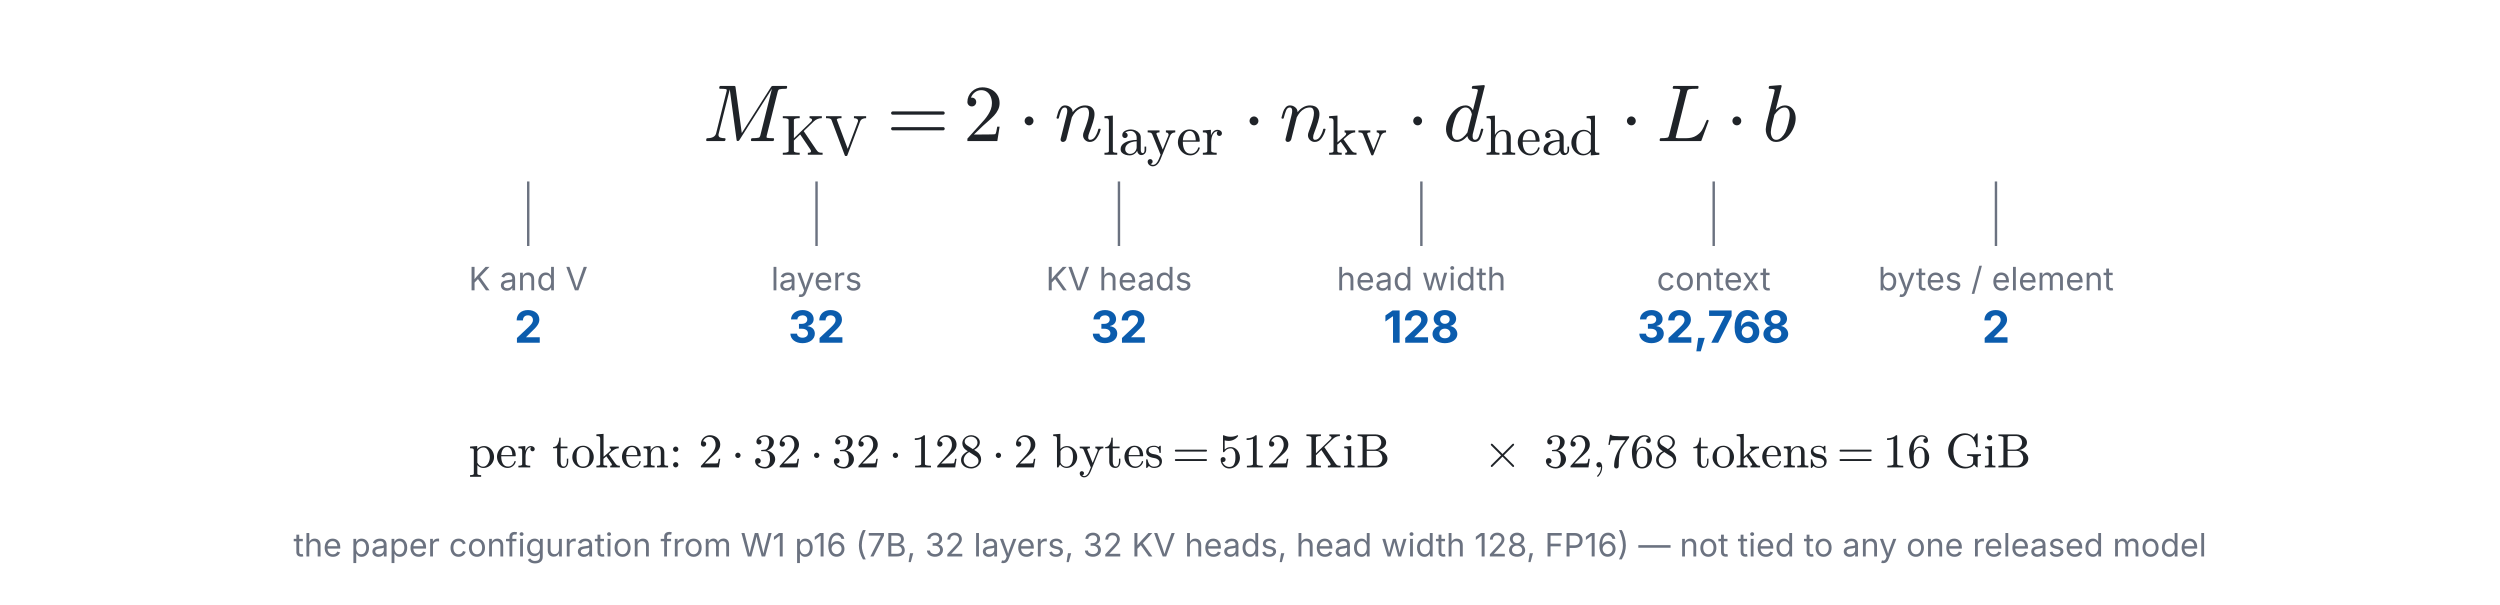
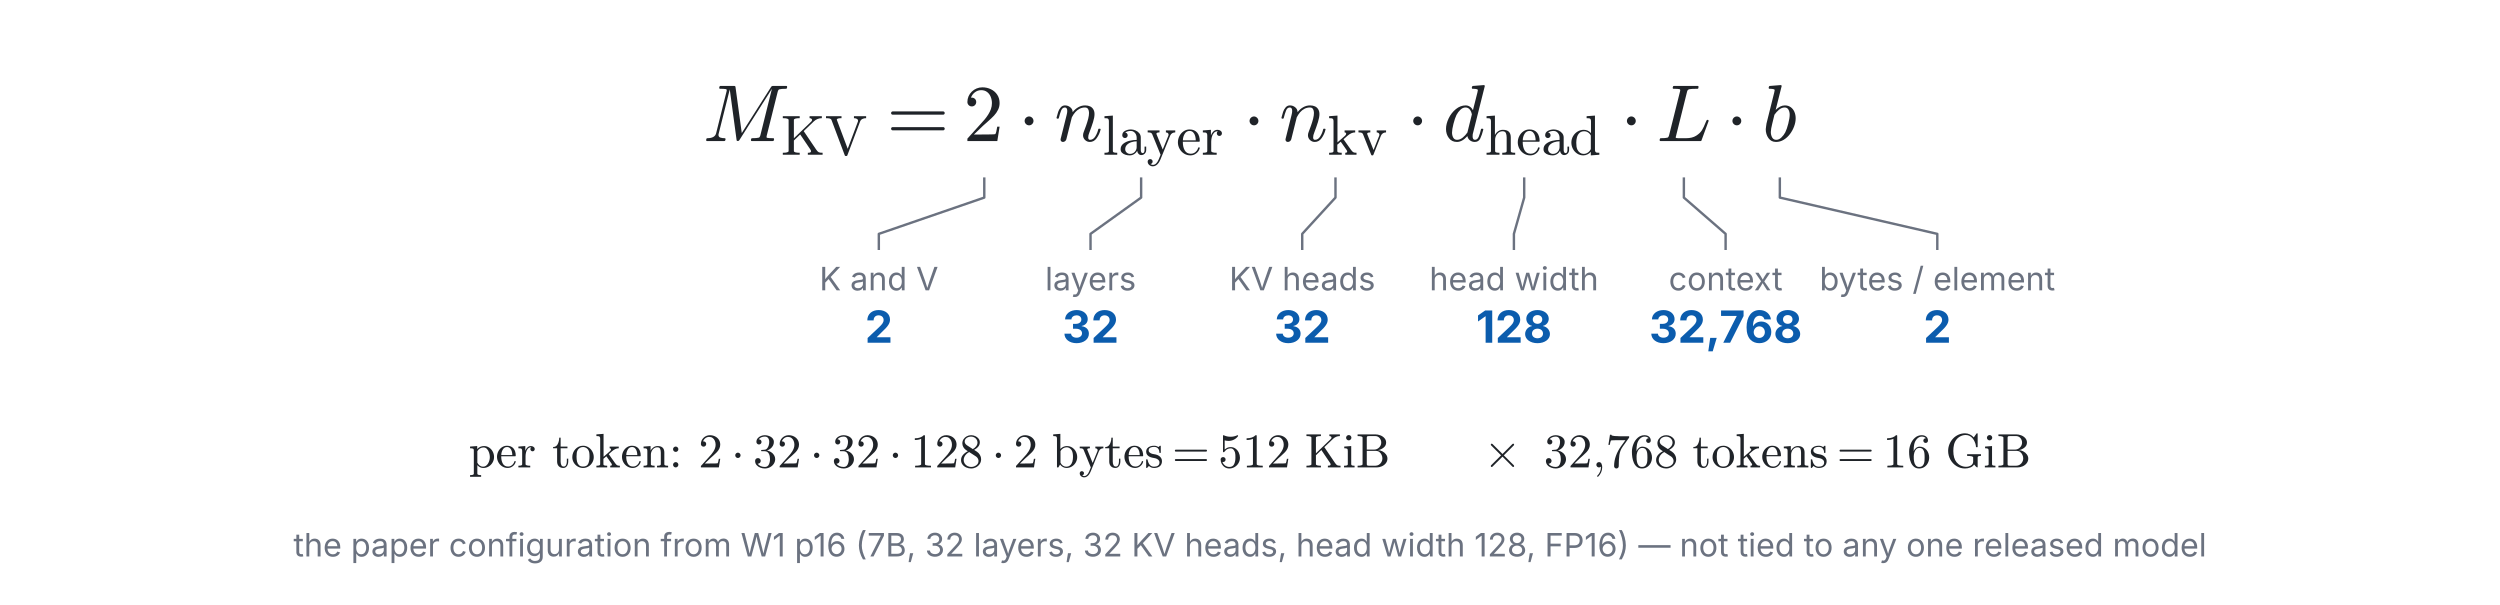
<svg xmlns="http://www.w3.org/2000/svg" xmlns:xlink="http://www.w3.org/1999/xlink" viewBox="0 0 1240 300" width="100%" font-family="-apple-system,BlinkMacSystemFont,Segoe UI,Helvetica Neue,PingFang TC,Noto Sans TC,sans-serif">
  <defs>
    <marker id="ah-kvformula" viewBox="0 0 10 10" refX="9" refY="5" markerWidth="7" markerHeight="7" orient="auto-start-reverse">
      <path d="M0,0 L10,5 L0,10 z" fill="#6b7280" />
    </marker>
  </defs>
  <svg x="348.6" y="42.2" width="542.8" height="40.8" viewBox="0 0 542.8 40.8">
    <defs>
      <style type="text/css">*{stroke-linejoin: round; stroke-linecap: butt}</style>
    </defs>
    <g id="t108-figure_1">
      <g id="t108-patch_1">
        <path d="M 0 40.8  L 542.8 40.8  L 542.8 0  L 0 0  L 0 40.8  z " style="fill: none" />
      </g>
      <g id="t108-text_1">
        <g style="fill: #1f2328" transform="translate(0 28) scale(0.4 -0.4)">
          <defs>
            <path id="t108-Cmmi10-4d" d="M 325 0  Q 263 0 263 84  Q 266 100 275 137  Q 284 175 300 200  Q 316 225 347 225  Q 956 225 1056 616  L 1888 3956  Q 1900 4019 1900 4044  Q 1900 4113 1825 4122  Q 1703 4147 1363 4147  Q 1300 4147 1300 4231  Q 1303 4247 1312 4286  Q 1322 4325 1339 4348  Q 1356 4372 1381 4372  L 2509 4372  Q 2581 4372 2591 4300  L 3091 634  L 5422 4300  Q 5466 4372 5544 4372  L 6631 4372  Q 6694 4372 6694 4288  Q 6691 4272 6681 4233  Q 6672 4194 6655 4170  Q 6638 4147 6613 4147  Q 6222 4147 6069 4103  Q 5984 4075 5947 3928  L 5069 416  Q 5056 353 5056 325  Q 5056 300 5064 283  Q 5072 266 5086 261  Q 5100 256 5131 250  Q 5253 225 5594 225  Q 5656 225 5656 141  Q 5634 50 5621 25  Q 5609 0 5550 0  L 3878 0  Q 3816 0 3816 84  Q 3819 100 3828 139  Q 3838 178 3855 201  Q 3872 225 3897 225  Q 4288 225 4441 269  Q 4525 297 4563 441  L 5484 4147  L 2900 72  Q 2863 0 2772 0  Q 2691 0 2681 72  L 2138 4097  L 1259 588  Q 1253 572 1250 548  Q 1247 525 1241 494  Q 1241 328 1386 276  Q 1531 225 1741 225  Q 1806 225 1806 141  Q 1784 56 1770 28  Q 1756 0 1697 0  L 325 0  z " transform="scale(0.015625)" />
            <path id="t108-Cmr10-4b" d="M 197 0  L 197 225  Q 856 225 856 428  L 856 3944  Q 856 4147 197 4147  L 197 4372  L 2113 4372  L 2113 4147  Q 1453 4147 1453 3944  L 1453 1869  L 3431 3769  Q 3513 3856 3513 3944  Q 3513 4044 3427 4095  Q 3341 4147 3231 4147  L 3231 4372  L 4622 4372  L 4622 4147  Q 4097 4147 3700 3769  L 2566 2681  L 3969 603  Q 4141 350 4270 287  Q 4400 225 4709 225  L 4709 0  L 3034 0  L 3034 225  Q 3188 225 3292 256  Q 3397 288 3397 403  Q 3397 481 3316 603  L 2169 2303  L 1453 1613  L 1453 428  Q 1453 225 2113 225  L 2113 0  L 197 0  z " transform="scale(0.015625)" />
            <path id="t108-Cmr10-56" d="M 2253 -72  L 744 3944  Q 688 4078 528 4112  Q 369 4147 122 4147  L 122 4372  L 1881 4372  L 1881 4147  Q 1350 4147 1350 3981  Q 1353 3972 1354 3964  Q 1356 3956 1356 3944  L 2584 678  L 3744 3769  Q 3756 3794 3756 3847  Q 3756 4003 3612 4075  Q 3469 4147 3291 4147  L 3291 4372  L 4672 4372  L 4672 4147  Q 4431 4147 4248 4058  Q 4066 3969 3988 3769  L 2541 -72  Q 2522 -141 2438 -141  L 2356 -141  Q 2272 -141 2253 -72  z " transform="scale(0.015625)" />
            <path id="t108-Cmr10-3d" d="M 481 850  Q 428 850 393 890  Q 359 931 359 978  Q 359 1031 393 1068  Q 428 1106 481 1106  L 4500 1106  Q 4547 1106 4581 1068  Q 4616 1031 4616 978  Q 4616 931 4581 890  Q 4547 850 4500 850  L 481 850  z M 481 2094  Q 428 2094 393 2131  Q 359 2169 359 2222  Q 359 2269 393 2309  Q 428 2350 481 2350  L 4500 2350  Q 4547 2350 4581 2309  Q 4616 2269 4616 2222  Q 4616 2169 4581 2131  Q 4547 2094 4500 2094  L 481 2094  z " transform="scale(0.015625)" />
            <path id="t108-Cmr10-32" d="M 319 0  L 319 172  Q 319 188 331 206  L 1325 1306  Q 1550 1550 1690 1715  Q 1831 1881 1968 2097  Q 2106 2313 2186 2536  Q 2266 2759 2266 3009  Q 2266 3272 2169 3511  Q 2072 3750 1880 3894  Q 1688 4038 1416 4038  Q 1138 4038 916 3870  Q 694 3703 603 3438  Q 628 3444 672 3444  Q 816 3444 917 3347  Q 1019 3250 1019 3097  Q 1019 2950 917 2848  Q 816 2747 672 2747  Q 522 2747 420 2851  Q 319 2956 319 3097  Q 319 3338 409 3548  Q 500 3759 670 3923  Q 841 4088 1055 4175  Q 1269 4263 1509 4263  Q 1875 4263 2190 4108  Q 2506 3953 2690 3670  Q 2875 3388 2875 3009  Q 2875 2731 2753 2481  Q 2631 2231 2440 2026  Q 2250 1822 1953 1562  Q 1656 1303 1563 1216  L 838 519  L 1453 519  Q 1906 519 2211 526  Q 2516 534 2534 550  Q 2609 631 2688 1141  L 2875 1141  L 2694 0  L 319 0  z " transform="scale(0.015625)" />
            <path id="t108-Cmsy10-a2" d="M 538 1600  Q 538 1691 584 1772  Q 631 1853 714 1903  Q 797 1953 891 1953  Q 981 1953 1064 1903  Q 1147 1853 1194 1772  Q 1241 1691 1241 1600  Q 1241 1456 1139 1351  Q 1038 1247 891 1247  Q 747 1247 642 1351  Q 538 1456 538 1600  z " transform="scale(0.015625)" />
            <path id="t108-Cmmi10-6e" d="M 494 109  Q 494 147 500 166  L 978 2075  Q 1025 2253 1025 2388  Q 1025 2663 838 2663  Q 638 2663 541 2423  Q 444 2184 353 1819  Q 353 1800 334 1789  Q 316 1778 300 1778  L 225 1778  Q 203 1778 187 1801  Q 172 1825 172 1844  Q 241 2122 305 2315  Q 369 2509 505 2668  Q 641 2828 844 2828  Q 1084 2828 1268 2676  Q 1453 2525 1453 2291  Q 1644 2541 1900 2684  Q 2156 2828 2444 2828  Q 2672 2828 2837 2750  Q 3003 2672 3095 2514  Q 3188 2356 3188 2138  Q 3188 1875 3070 1503  Q 2953 1131 2778 672  Q 2688 463 2688 288  Q 2688 97 2834 97  Q 3084 97 3251 365  Q 3419 634 3488 941  Q 3500 978 3541 978  L 3616 978  Q 3641 978 3658 962  Q 3675 947 3675 922  Q 3675 916 3669 903  Q 3581 541 3364 234  Q 3147 -72 2822 -72  Q 2597 -72 2437 83  Q 2278 238 2278 459  Q 2278 578 2328 709  Q 2409 919 2514 1209  Q 2619 1500 2686 1765  Q 2753 2031 2753 2234  Q 2753 2413 2679 2538  Q 2606 2663 2431 2663  Q 2197 2663 2000 2559  Q 1803 2456 1656 2286  Q 1509 2116 1388 1881  L 953 141  Q 931 53 854 -9  Q 778 -72 684 -72  Q 606 -72 550 -22  Q 494 28 494 109  z " transform="scale(0.015625)" />
            <path id="t108-Cmr10-6c" d="M 197 0  L 197 225  Q 416 225 556 259  Q 697 294 697 428  L 697 3788  Q 697 3959 645 4036  Q 594 4113 497 4130  Q 400 4147 197 4147  L 197 4372  L 1147 4441  L 1147 428  Q 1147 294 1287 259  Q 1428 225 1644 225  L 1644 0  L 197 0  z " transform="scale(0.015625)" />
            <path id="t108-Cmr10-61" d="M 256 628  Q 256 1009 556 1248  Q 856 1488 1276 1586  Q 1697 1684 2075 1684  L 2075 1947  Q 2075 2131 1994 2304  Q 1913 2478 1759 2589  Q 1606 2700 1422 2700  Q 997 2700 775 2509  Q 897 2509 976 2417  Q 1056 2325 1056 2203  Q 1056 2075 965 1984  Q 875 1894 750 1894  Q 622 1894 531 1984  Q 441 2075 441 2203  Q 441 2541 747 2705  Q 1053 2869 1422 2869  Q 1681 2869 1943 2758  Q 2206 2647 2373 2440  Q 2541 2234 2541 1959  L 2541 519  Q 2541 394 2594 289  Q 2647 184 2759 184  Q 2866 184 2917 290  Q 2969 397 2969 519  L 2969 928  L 3156 928  L 3156 519  Q 3156 375 3081 245  Q 3006 116 2879 39  Q 2753 -38 2606 -38  Q 2419 -38 2283 107  Q 2147 253 2131 453  Q 2013 213 1781 70  Q 1550 -72 1288 -72  Q 1044 -72 808 0  Q 572 72 414 226  Q 256 381 256 628  z M 775 628  Q 775 403 940 250  Q 1106 97 1331 97  Q 1538 97 1706 200  Q 1875 303 1975 481  Q 2075 659 2075 856  L 2075 1522  Q 1784 1522 1479 1426  Q 1175 1331 975 1128  Q 775 925 775 628  z " transform="scale(0.015625)" />
            <path id="t108-Cmr10-79" d="M 441 -1050  Q 563 -1147 709 -1147  Q 1113 -1147 1369 -538  L 1588 0  L 628 2350  Q 569 2469 447 2501  Q 325 2534 122 2534  L 122 2759  L 1466 2759  L 1466 2534  Q 1113 2534 1113 2381  Q 1113 2356 1119 2344  L 1831 594  L 2472 2169  Q 2491 2219 2491 2278  Q 2491 2356 2448 2414  Q 2406 2472 2339 2503  Q 2272 2534 2188 2534  L 2188 2759  L 3250 2759  L 3250 2534  Q 3053 2534 2904 2443  Q 2756 2353 2675 2175  L 1569 -538  Q 1481 -744 1364 -917  Q 1247 -1091 1078 -1202  Q 909 -1313 709 -1313  Q 475 -1313 298 -1158  Q 122 -1003 122 -775  Q 122 -656 203 -575  Q 284 -494 403 -494  Q 484 -494 548 -530  Q 613 -566 648 -628  Q 684 -691 684 -775  Q 684 -878 615 -959  Q 547 -1041 441 -1050  z " transform="scale(0.015625)" />
            <path id="t108-Cmr10-65" d="M 1594 -72  Q 1203 -72 876 133  Q 550 338 364 680  Q 178 1022 178 1403  Q 178 1778 348 2115  Q 519 2453 823 2661  Q 1128 2869 1503 2869  Q 1797 2869 2014 2770  Q 2231 2672 2372 2497  Q 2513 2322 2584 2084  Q 2656 1847 2656 1563  Q 2656 1478 2591 1478  L 738 1478  L 738 1409  Q 738 878 952 497  Q 1166 116 1650 116  Q 1847 116 2014 203  Q 2181 291 2304 447  Q 2428 603 2472 781  Q 2478 803 2495 820  Q 2513 838 2534 838  L 2591 838  Q 2656 838 2656 756  Q 2566 394 2266 161  Q 1966 -72 1594 -72  z M 744 1638  L 2203 1638  Q 2203 1878 2136 2125  Q 2069 2372 1912 2536  Q 1756 2700 1503 2700  Q 1141 2700 942 2361  Q 744 2022 744 1638  z " transform="scale(0.015625)" />
            <path id="t108-Cmr10-72" d="M 166 0  L 166 225  Q 384 225 525 259  Q 666 294 666 428  L 666 2175  Q 666 2347 614 2423  Q 563 2500 466 2517  Q 369 2534 166 2534  L 166 2759  L 1081 2828  L 1081 2203  Q 1184 2481 1375 2654  Q 1566 2828 1838 2828  Q 2028 2828 2178 2715  Q 2328 2603 2328 2419  Q 2328 2303 2245 2217  Q 2163 2131 2041 2131  Q 1922 2131 1837 2215  Q 1753 2300 1753 2419  Q 1753 2591 1875 2663  L 1838 2663  Q 1578 2663 1414 2475  Q 1250 2288 1181 2009  Q 1113 1731 1113 1478  L 1113 428  Q 1113 225 1734 225  L 1734 0  L 166 0  z " transform="scale(0.015625)" />
            <path id="t108-Cmr10-6b" d="M 166 0  L 166 225  Q 384 225 525 259  Q 666 294 666 428  L 666 3788  Q 666 3959 614 4036  Q 563 4113 466 4130  Q 369 4147 166 4147  L 166 4372  L 1113 4441  L 1113 1403  L 1972 2156  Q 2100 2278 2100 2381  Q 2100 2456 2047 2495  Q 1994 2534 1919 2534  L 1919 2759  L 3122 2759  L 3122 2534  Q 2688 2534 2253 2156  L 1797 1759  L 2613 603  Q 2781 363 2895 294  Q 3009 225 3272 225  L 3272 0  L 1997 0  L 1997 225  Q 2216 225 2216 359  Q 2216 456 2100 603  L 1484 1478  L 1094 1141  L 1094 428  Q 1094 294 1236 259  Q 1378 225 1594 225  L 1594 0  L 166 0  z " transform="scale(0.015625)" />
            <path id="t108-Cmr10-76" d="M 1563 0  L 628 2350  Q 569 2469 445 2501  Q 322 2534 122 2534  L 122 2759  L 1466 2759  L 1466 2534  Q 1106 2534 1106 2381  Q 1106 2356 1113 2344  L 1831 538  L 2478 2169  Q 2497 2219 2497 2272  Q 2497 2394 2405 2464  Q 2313 2534 2188 2534  L 2188 2759  L 3250 2759  L 3250 2534  Q 3053 2534 2904 2443  Q 2756 2353 2675 2175  L 1813 0  Q 1788 -72 1709 -72  L 1663 -72  Q 1584 -72 1563 0  z " transform="scale(0.015625)" />
            <path id="t108-Cmmi10-64" d="M 1113 -72  Q 709 -72 476 233  Q 244 538 244 953  Q 244 1363 456 1803  Q 669 2244 1030 2536  Q 1391 2828 1806 2828  Q 1994 2828 2145 2723  Q 2297 2619 2381 2444  L 2741 3872  Q 2766 3981 2772 4044  Q 2772 4147 2356 4147  Q 2291 4147 2291 4231  Q 2294 4247 2305 4287  Q 2316 4328 2333 4350  Q 2350 4372 2381 4372  L 3244 4441  Q 3322 4441 3322 4359  L 2400 678  Q 2356 572 2356 372  Q 2356 97 2541 97  Q 2741 97 2845 351  Q 2950 606 3022 941  Q 3034 978 3072 978  L 3150 978  Q 3175 978 3190 956  Q 3206 934 3206 916  Q 3094 469 2961 198  Q 2828 -72 2528 -72  Q 2313 -72 2147 54  Q 1981 181 1941 391  Q 1528 -72 1113 -72  z M 1119 97  Q 1350 97 1567 270  Q 1784 444 1941 678  Q 1947 684 1947 703  L 2297 2113  Q 2259 2338 2131 2500  Q 2003 2663 1791 2663  Q 1575 2663 1389 2486  Q 1203 2309 1075 2069  Q 950 1813 836 1366  Q 722 919 722 672  Q 722 450 817 273  Q 913 97 1119 97  z " transform="scale(0.015625)" />
            <path id="t108-Cmr10-68" d="M 191 0  L 191 225  Q 409 225 550 259  Q 691 294 691 428  L 691 3788  Q 691 3959 639 4036  Q 588 4113 491 4130  Q 394 4147 191 4147  L 191 4372  L 1141 4441  L 1141 2241  Q 1275 2506 1515 2667  Q 1756 2828 2047 2828  Q 2491 2828 2714 2615  Q 2938 2403 2938 1966  L 2938 428  Q 2938 294 3078 259  Q 3219 225 3438 225  L 3438 0  L 1972 0  L 1972 225  Q 2191 225 2331 259  Q 2472 294 2472 428  L 2472 1947  Q 2472 2259 2381 2461  Q 2291 2663 2009 2663  Q 1638 2663 1398 2366  Q 1159 2069 1159 1691  L 1159 428  Q 1159 294 1300 259  Q 1441 225 1656 225  L 1656 0  L 191 0  z " transform="scale(0.015625)" />
            <path id="t108-Cmr10-64" d="M 1563 -72  Q 1184 -72 871 133  Q 559 338 386 672  Q 213 1006 213 1381  Q 213 1769 402 2101  Q 591 2434 916 2631  Q 1241 2828 1631 2828  Q 1866 2828 2075 2729  Q 2284 2631 2438 2456  L 2438 3788  Q 2438 3959 2386 4036  Q 2334 4113 2239 4130  Q 2144 4147 1941 4147  L 1941 4372  L 2888 4441  L 2888 581  Q 2888 413 2939 336  Q 2991 259 3086 242  Q 3181 225 3384 225  L 3384 0  L 2419 -72  L 2419 331  Q 2253 141 2025 34  Q 1797 -72 1563 -72  z M 909 556  Q 1019 347 1201 222  Q 1384 97 1600 97  Q 1866 97 2087 250  Q 2309 403 2419 647  L 2419 2181  Q 2344 2322 2230 2433  Q 2116 2544 1973 2603  Q 1831 2663 1672 2663  Q 1338 2663 1134 2473  Q 931 2284 850 1990  Q 769 1697 769 1375  Q 769 1119 795 928  Q 822 738 909 556  z " transform="scale(0.015625)" />
            <path id="t108-Cmmi10-4c" d="M 300 0  Q 238 0 238 84  Q 241 100 250 139  Q 259 178 276 201  Q 294 225 319 225  Q 709 225 863 269  Q 947 297 984 441  L 1863 3956  Q 1875 4019 1875 4044  Q 1875 4113 1797 4122  Q 1678 4147 1338 4147  Q 1275 4147 1275 4231  Q 1297 4313 1309 4342  Q 1322 4372 1381 4372  L 3272 4372  Q 3328 4372 3328 4288  Q 3319 4222 3306 4184  Q 3294 4147 3244 4147  Q 2772 4147 2613 4116  Q 2456 4088 2419 3928  L 1544 416  Q 1516 338 1516 275  Q 1516 225 1734 225  L 2328 225  Q 2831 225 3143 425  Q 3456 625 3606 876  Q 3756 1128 3857 1398  Q 3959 1669 4006 1678  L 4063 1678  Q 4128 1678 4128 1594  L 3559 44  Q 3550 0 3500 0  L 300 0  z " transform="scale(0.015625)" />
            <path id="t108-Cmmi10-62" d="M 1106 -72  Q 719 -72 503 231  Q 288 534 288 941  Q 288 1000 317 1173  Q 347 1347 347 1388  L 966 3872  Q 991 3981 997 4044  Q 997 4147 581 4147  Q 519 4147 519 4231  Q 522 4247 533 4287  Q 544 4328 561 4350  Q 578 4372 609 4372  L 1472 4441  Q 1550 4441 1550 4359  L 1075 2472  Q 1438 2828 1806 2828  Q 2078 2828 2273 2684  Q 2469 2541 2566 2306  Q 2663 2072 2663 1806  Q 2663 1497 2542 1167  Q 2422 838 2209 555  Q 1997 272 1712 100  Q 1428 -72 1106 -72  z M 1119 97  Q 1338 97 1528 280  Q 1719 463 1838 691  Q 1966 947 2077 1386  Q 2188 1825 2188 2088  Q 2188 2316 2092 2489  Q 1997 2663 1791 2663  Q 1559 2663 1348 2492  Q 1138 2322 978 2088  L 800 1363  Q 697 959 691 716  Q 691 475 795 286  Q 900 97 1119 97  z " transform="scale(0.015625)" />
          </defs>
          <use xlink:href="#t108-Cmmi10-4d" transform="translate(0 0.609375)" />
          <use xlink:href="#t108-Cmr10-4b" transform="translate(97.02148 -16.39688) scale(0.7)" />
          <use xlink:href="#t108-Cmr10-56" transform="translate(151.4014 -16.39688) scale(0.7)" />
          <use xlink:href="#t108-Cmr10-3d" transform="translate(227.8373 0.609375)" />
          <use xlink:href="#t108-Cmr10-32" transform="translate(323.0814 0.609375)" />
          <use xlink:href="#t108-Cmsy10-a2" transform="translate(390.64 0.609375)" />
          <use xlink:href="#t108-Cmmi10-6e" transform="translate(435.8842 0.609375)" />
          <use xlink:href="#t108-Cmr10-6c" transform="translate(495.8939 -16.39688) scale(0.7)" />
          <use xlink:href="#t108-Cmr10-61" transform="translate(515.2738 -16.39688) scale(0.7)" />
          <use xlink:href="#t108-Cmr10-79" transform="translate(550.2738 -16.39688) scale(0.7)" />
          <use xlink:href="#t108-Cmr10-65" transform="translate(587.1537 -16.39688) scale(0.7)" />
          <use xlink:href="#t108-Cmr10-72" transform="translate(618.223 -16.39688) scale(0.7)" />
          <use xlink:href="#t108-Cmsy10-a2" transform="translate(669.5369 0.609375)" />
          <use xlink:href="#t108-Cmmi10-6e" transform="translate(714.7811 0.609375)" />
          <use xlink:href="#t108-Cmr10-6b" transform="translate(774.7908 -16.39688) scale(0.7)" />
          <use xlink:href="#t108-Cmr10-76" transform="translate(811.6707 -16.39688) scale(0.7)" />
          <use xlink:href="#t108-Cmsy10-a2" transform="translate(872.4865 0.609375)" />
          <use xlink:href="#t108-Cmmi10-64" transform="translate(917.7307 0.609375)" />
          <use xlink:href="#t108-Cmr10-68" transform="translate(969.7326 -16.39688) scale(0.7)" />
          <use xlink:href="#t108-Cmr10-65" transform="translate(1008.595 -16.39688) scale(0.7)" />
          <use xlink:href="#t108-Cmr10-61" transform="translate(1039.664 -16.39688) scale(0.7)" />
          <use xlink:href="#t108-Cmr10-64" transform="translate(1074.664 -16.39688) scale(0.7)" />
          <use xlink:href="#t108-Cmsy10-a2" transform="translate(1137.463 0.609375)" />
          <use xlink:href="#t108-Cmmi10-4c" transform="translate(1182.707 0.609375)" />
          <use xlink:href="#t108-Cmsy10-a2" transform="translate(1268.283 0.609375)" />
          <use xlink:href="#t108-Cmmi10-62" transform="translate(1313.527 0.609375)" />
        </g>
      </g>
    </g>
  </svg>
-   <line x1="262" y1="90" x2="262" y2="122" stroke="#6b7280" stroke-width="1.2" />
-   <text x="262" y="144" font-size="16" fill="#6b7280" text-anchor="middle" font-weight="400">K and V</text>
-   <text x="262" y="170" font-size="22" fill="#0b5cad" text-anchor="middle" font-weight="700">2</text>
-   <line x1="405" y1="90" x2="405" y2="122" stroke="#6b7280" stroke-width="1.2" />
-   <text x="405" y="144" font-size="16" fill="#6b7280" text-anchor="middle" font-weight="400">layers</text>
-   <text x="405" y="170" font-size="22" fill="#0b5cad" text-anchor="middle" font-weight="700">32</text>
-   <line x1="555" y1="90" x2="555" y2="122" stroke="#6b7280" stroke-width="1.2" />
-   <text x="555" y="144" font-size="16" fill="#6b7280" text-anchor="middle" font-weight="400">KV heads</text>
-   <text x="555" y="170" font-size="22" fill="#0b5cad" text-anchor="middle" font-weight="700">32</text>
-   <line x1="705" y1="90" x2="705" y2="122" stroke="#6b7280" stroke-width="1.2" />
-   <text x="705" y="144" font-size="16" fill="#6b7280" text-anchor="middle" font-weight="400">head width</text>
-   <text x="705" y="170" font-size="22" fill="#0b5cad" text-anchor="middle" font-weight="700">128</text>
-   <line x1="850" y1="90" x2="850" y2="122" stroke="#6b7280" stroke-width="1.2" />
-   <text x="850" y="144" font-size="16" fill="#6b7280" text-anchor="middle" font-weight="400">context</text>
-   <text x="850" y="170" font-size="22" fill="#0b5cad" text-anchor="middle" font-weight="700">32,768</text>
-   <line x1="990" y1="90" x2="990" y2="122" stroke="#6b7280" stroke-width="1.2" />
-   <text x="990" y="144" font-size="16" fill="#6b7280" text-anchor="middle" font-weight="400">bytes / element</text>
-   <text x="990" y="170" font-size="22" fill="#0b5cad" text-anchor="middle" font-weight="700">2</text>
+   <path d="M488.2 88 L488.2 98 L435.9 116 L435.9 124" stroke="#6b7280" stroke-width="1.2" fill="none" />
+   <text x="435.933" y="144" font-size="16" fill="#6b7280" text-anchor="middle" font-weight="400">K and V</text>
+   <text x="435.933" y="170" font-size="22" fill="#0b5cad" text-anchor="middle" font-weight="700">2</text>
+   <path d="M566.0 88 L566.0 98 L540.9 116 L540.9 124" stroke="#6b7280" stroke-width="1.2" fill="none" />
+   <text x="540.933" y="144" font-size="16" fill="#6b7280" text-anchor="middle" font-weight="400">layers</text>
+   <text x="540.933" y="170" font-size="22" fill="#0b5cad" text-anchor="middle" font-weight="700">32</text>
+   <path d="M662.4 88 L662.4 98 L645.9 116 L645.9 124" stroke="#6b7280" stroke-width="1.2" fill="none" />
+   <text x="645.933" y="144" font-size="16" fill="#6b7280" text-anchor="middle" font-weight="400">KV heads</text>
+   <text x="645.933" y="170" font-size="22" fill="#0b5cad" text-anchor="middle" font-weight="700">32</text>
+   <path d="M756.0 88 L756.0 98 L750.9 116 L750.9 124" stroke="#6b7280" stroke-width="1.2" fill="none" />
+   <text x="750.933" y="144" font-size="16" fill="#6b7280" text-anchor="middle" font-weight="400">head width</text>
+   <text x="750.933" y="170" font-size="22" fill="#0b5cad" text-anchor="middle" font-weight="700">128</text>
+   <path d="M835.2 88 L835.2 98 L855.9 116 L855.9 124" stroke="#6b7280" stroke-width="1.2" fill="none" />
+   <text x="855.933" y="144" font-size="16" fill="#6b7280" text-anchor="middle" font-weight="400">context</text>
+   <text x="855.933" y="170" font-size="22" fill="#0b5cad" text-anchor="middle" font-weight="700">32,768</text>
+   <path d="M882.8 88 L882.8 98 L960.9 116 L960.9 124" stroke="#6b7280" stroke-width="1.2" fill="none" />
+   <text x="960.933" y="144" font-size="16" fill="#6b7280" text-anchor="middle" font-weight="400">bytes / element</text>
+   <text x="960.933" y="170" font-size="22" fill="#0b5cad" text-anchor="middle" font-weight="700">2</text>
  <svg x="232.52" y="213.773" width="774.96" height="23.227" viewBox="0 0 774.96 23.227">
    <defs>
      <style type="text/css">*{stroke-linejoin: round; stroke-linecap: butt}</style>
    </defs>
    <g id="t109-figure_1">
      <g id="t109-patch_1">
        <path d="M 0 23.227  L 774.96 23.227  L 774.96 0  L 0 0  L 0 23.227  z " style="fill: none" />
      </g>
      <g id="t109-text_1">
        <g style="fill: #1f2328" transform="translate(0 18.1875) scale(0.24 -0.24)">
          <defs>
            <path id="t109-Cmr10-70" d="M 166 -1241  L 166 -1019  Q 384 -1019 525 -981  Q 666 -944 666 -813  L 666 2272  Q 666 2447 541 2490  Q 416 2534 166 2534  L 166 2759  L 1113 2828  L 1113 2431  Q 1288 2625 1520 2726  Q 1753 2828 2016 2828  Q 2394 2828 2697 2623  Q 3000 2419 3170 2086  Q 3341 1753 3341 1381  Q 3341 994 3152 659  Q 2963 325 2636 126  Q 2309 -72 1919 -72  Q 1453 -72 1131 306  L 1131 -813  Q 1131 -944 1273 -981  Q 1416 -1019 1631 -1019  L 1631 -1241  L 166 -1241  z M 1131 622  Q 1244 394 1444 245  Q 1644 97 1881 97  Q 2103 97 2273 215  Q 2444 334 2559 534  Q 2675 734 2729 954  Q 2784 1175 2784 1381  Q 2784 1638 2692 1936  Q 2600 2234 2411 2439  Q 2222 2644 1953 2644  Q 1694 2644 1476 2511  Q 1259 2378 1131 2150  L 1131 622  z " transform="scale(0.015625)" />
            <path id="t109-Cmr10-65" d="M 1594 -72  Q 1203 -72 876 133  Q 550 338 364 680  Q 178 1022 178 1403  Q 178 1778 348 2115  Q 519 2453 823 2661  Q 1128 2869 1503 2869  Q 1797 2869 2014 2770  Q 2231 2672 2372 2497  Q 2513 2322 2584 2084  Q 2656 1847 2656 1563  Q 2656 1478 2591 1478  L 738 1478  L 738 1409  Q 738 878 952 497  Q 1166 116 1650 116  Q 1847 116 2014 203  Q 2181 291 2304 447  Q 2428 603 2472 781  Q 2478 803 2495 820  Q 2513 838 2534 838  L 2591 838  Q 2656 838 2656 756  Q 2566 394 2266 161  Q 1966 -72 1594 -72  z M 744 1638  L 2203 1638  Q 2203 1878 2136 2125  Q 2069 2372 1912 2536  Q 1756 2700 1503 2700  Q 1141 2700 942 2361  Q 744 2022 744 1638  z " transform="scale(0.015625)" />
            <path id="t109-Cmr10-72" d="M 166 0  L 166 225  Q 384 225 525 259  Q 666 294 666 428  L 666 2175  Q 666 2347 614 2423  Q 563 2500 466 2517  Q 369 2534 166 2534  L 166 2759  L 1081 2828  L 1081 2203  Q 1184 2481 1375 2654  Q 1566 2828 1838 2828  Q 2028 2828 2178 2715  Q 2328 2603 2328 2419  Q 2328 2303 2245 2217  Q 2163 2131 2041 2131  Q 1922 2131 1837 2215  Q 1753 2300 1753 2419  Q 1753 2591 1875 2663  L 1838 2663  Q 1578 2663 1414 2475  Q 1250 2288 1181 2009  Q 1113 1731 1113 1478  L 1113 428  Q 1113 225 1734 225  L 1734 0  L 166 0  z " transform="scale(0.015625)" />
            <path id="t109-Cmr10-20" transform="scale(0.015625)" />
            <path id="t109-Cmr10-74" d="M 653 769  L 653 2534  L 122 2534  L 122 2700  Q 541 2700 737 3090  Q 934 3481 934 3938  L 1119 3938  L 1119 2759  L 2022 2759  L 2022 2534  L 1119 2534  L 1119 781  Q 1119 516 1208 316  Q 1297 116 1528 116  Q 1747 116 1844 327  Q 1941 538 1941 781  L 1941 1159  L 2125 1159  L 2125 769  Q 2125 569 2051 373  Q 1978 178 1834 53  Q 1691 -72 1484 -72  Q 1100 -72 876 158  Q 653 388 653 769  z " transform="scale(0.015625)" />
            <path id="t109-Cmr10-6f" d="M 1600 -72  Q 1216 -72 887 123  Q 559 319 368 647  Q 178 975 178 1363  Q 178 1656 283 1928  Q 388 2200 583 2414  Q 778 2628 1037 2748  Q 1297 2869 1600 2869  Q 1994 2869 2317 2661  Q 2641 2453 2828 2104  Q 3016 1756 3016 1363  Q 3016 978 2825 648  Q 2634 319 2307 123  Q 1981 -72 1600 -72  z M 1600 116  Q 2113 116 2284 487  Q 2456 859 2456 1434  Q 2456 1756 2422 1967  Q 2388 2178 2272 2350  Q 2200 2456 2089 2536  Q 1978 2616 1854 2658  Q 1731 2700 1600 2700  Q 1400 2700 1220 2609  Q 1041 2519 922 2350  Q 803 2169 770 1951  Q 738 1734 738 1434  Q 738 1075 800 789  Q 863 503 1052 309  Q 1241 116 1600 116  z " transform="scale(0.015625)" />
            <path id="t109-Cmr10-6b" d="M 166 0  L 166 225  Q 384 225 525 259  Q 666 294 666 428  L 666 3788  Q 666 3959 614 4036  Q 563 4113 466 4130  Q 369 4147 166 4147  L 166 4372  L 1113 4441  L 1113 1403  L 1972 2156  Q 2100 2278 2100 2381  Q 2100 2456 2047 2495  Q 1994 2534 1919 2534  L 1919 2759  L 3122 2759  L 3122 2534  Q 2688 2534 2253 2156  L 1797 1759  L 2613 603  Q 2781 363 2895 294  Q 3009 225 3272 225  L 3272 0  L 1997 0  L 1997 225  Q 2216 225 2216 359  Q 2216 456 2100 603  L 1484 1478  L 1094 1141  L 1094 428  Q 1094 294 1236 259  Q 1378 225 1594 225  L 1594 0  L 166 0  z " transform="scale(0.015625)" />
            <path id="t109-Cmr10-6e" d="M 191 0  L 191 225  Q 409 225 550 259  Q 691 294 691 428  L 691 2175  Q 691 2347 639 2423  Q 588 2500 491 2517  Q 394 2534 191 2534  L 191 2759  L 1119 2828  L 1119 2203  Q 1247 2478 1498 2653  Q 1750 2828 2047 2828  Q 2491 2828 2714 2615  Q 2938 2403 2938 1966  L 2938 428  Q 2938 294 3078 259  Q 3219 225 3438 225  L 3438 0  L 1972 0  L 1972 225  Q 2191 225 2331 259  Q 2472 294 2472 428  L 2472 1947  Q 2472 2259 2381 2461  Q 2291 2663 2009 2663  Q 1638 2663 1398 2366  Q 1159 2069 1159 1691  L 1159 428  Q 1159 294 1300 259  Q 1441 225 1656 225  L 1656 0  L 191 0  z " transform="scale(0.015625)" />
            <path id="t109-Cmr10-3a" d="M 538 353  Q 538 497 644 600  Q 750 703 891 703  Q 978 703 1062 656  Q 1147 609 1194 525  Q 1241 441 1241 353  Q 1241 213 1137 106  Q 1034 0 891 0  Q 750 0 644 106  Q 538 213 538 353  z M 538 2406  Q 538 2497 584 2578  Q 631 2659 714 2709  Q 797 2759 891 2759  Q 981 2759 1064 2709  Q 1147 2659 1194 2578  Q 1241 2497 1241 2406  Q 1241 2263 1139 2158  Q 1038 2053 891 2053  Q 747 2053 642 2158  Q 538 2263 538 2406  z " transform="scale(0.015625)" />
            <path id="t109-Cmr10-32" d="M 319 0  L 319 172  Q 319 188 331 206  L 1325 1306  Q 1550 1550 1690 1715  Q 1831 1881 1968 2097  Q 2106 2313 2186 2536  Q 2266 2759 2266 3009  Q 2266 3272 2169 3511  Q 2072 3750 1880 3894  Q 1688 4038 1416 4038  Q 1138 4038 916 3870  Q 694 3703 603 3438  Q 628 3444 672 3444  Q 816 3444 917 3347  Q 1019 3250 1019 3097  Q 1019 2950 917 2848  Q 816 2747 672 2747  Q 522 2747 420 2851  Q 319 2956 319 3097  Q 319 3338 409 3548  Q 500 3759 670 3923  Q 841 4088 1055 4175  Q 1269 4263 1509 4263  Q 1875 4263 2190 4108  Q 2506 3953 2690 3670  Q 2875 3388 2875 3009  Q 2875 2731 2753 2481  Q 2631 2231 2440 2026  Q 2250 1822 1953 1562  Q 1656 1303 1563 1216  L 838 519  L 1453 519  Q 1906 519 2211 526  Q 2516 534 2534 550  Q 2609 631 2688 1141  L 2875 1141  L 2694 0  L 319 0  z " transform="scale(0.015625)" />
            <path id="t109-Cmsy10-a2" d="M 538 1600  Q 538 1691 584 1772  Q 631 1853 714 1903  Q 797 1953 891 1953  Q 981 1953 1064 1903  Q 1147 1853 1194 1772  Q 1241 1691 1241 1600  Q 1241 1456 1139 1351  Q 1038 1247 891 1247  Q 747 1247 642 1351  Q 538 1456 538 1600  z " transform="scale(0.015625)" />
            <path id="t109-Cmr10-33" d="M 609 494  Q 759 275 1012 169  Q 1266 63 1556 63  Q 1928 63 2084 380  Q 2241 697 2241 1100  Q 2241 1281 2208 1462  Q 2175 1644 2097 1800  Q 2019 1956 1883 2050  Q 1747 2144 1550 2144  L 1125 2144  Q 1069 2144 1069 2203  L 1069 2259  Q 1069 2309 1125 2309  L 1478 2338  Q 1703 2338 1851 2506  Q 2000 2675 2069 2917  Q 2138 3159 2138 3378  Q 2138 3684 1994 3881  Q 1850 4078 1556 4078  Q 1313 4078 1091 3986  Q 869 3894 738 3706  Q 750 3709 759 3711  Q 769 3713 781 3713  Q 925 3713 1022 3613  Q 1119 3513 1119 3372  Q 1119 3234 1022 3134  Q 925 3034 781 3034  Q 641 3034 541 3134  Q 441 3234 441 3372  Q 441 3647 606 3850  Q 772 4053 1033 4158  Q 1294 4263 1556 4263  Q 1750 4263 1965 4205  Q 2181 4147 2356 4039  Q 2531 3931 2642 3762  Q 2753 3594 2753 3378  Q 2753 3109 2633 2881  Q 2513 2653 2303 2487  Q 2094 2322 1844 2241  Q 2122 2188 2372 2031  Q 2622 1875 2773 1631  Q 2925 1388 2925 1106  Q 2925 753 2731 467  Q 2538 181 2222 20  Q 1906 -141 1556 -141  Q 1256 -141 954 -26  Q 653 88 461 316  Q 269 544 269 863  Q 269 1022 375 1128  Q 481 1234 641 1234  Q 744 1234 830 1186  Q 916 1138 964 1050  Q 1013 963 1013 863  Q 1013 706 903 600  Q 794 494 641 494  L 609 494  z " transform="scale(0.015625)" />
            <path id="t109-Cmr10-31" d="M 594 0  L 594 225  Q 1394 225 1394 428  L 1394 3788  Q 1063 3628 556 3628  L 556 3853  Q 1341 3853 1741 4263  L 1831 4263  Q 1853 4263 1873 4245  Q 1894 4228 1894 4206  L 1894 428  Q 1894 225 2694 225  L 2694 0  L 594 0  z " transform="scale(0.015625)" />
            <path id="t109-Cmr10-38" d="M 269 972  Q 269 1356 522 1651  Q 775 1947 1172 2144  L 934 2297  Q 716 2441 578 2680  Q 441 2919 441 3181  Q 441 3488 602 3734  Q 763 3981 1030 4122  Q 1297 4263 1600 4263  Q 1884 4263 2148 4147  Q 2413 4031 2583 3815  Q 2753 3600 2753 3303  Q 2753 3088 2651 2903  Q 2550 2719 2373 2572  Q 2197 2425 1997 2322  L 2363 2088  Q 2616 1922 2770 1653  Q 2925 1384 2925 1088  Q 2925 741 2739 456  Q 2553 172 2247 15  Q 1941 -141 1600 -141  Q 1269 -141 961 -6  Q 653 128 461 383  Q 269 638 269 972  z M 616 972  Q 616 719 755 509  Q 894 300 1122 181  Q 1350 63 1600 63  Q 1972 63 2275 280  Q 2578 497 2578 856  Q 2578 978 2529 1098  Q 2481 1219 2395 1317  Q 2309 1416 2203 1478  L 1344 2034  Q 1144 1928 976 1765  Q 809 1603 712 1400  Q 616 1197 616 972  z M 1056 2925  L 1831 2425  Q 2100 2581 2272 2803  Q 2444 3025 2444 3303  Q 2444 3519 2323 3698  Q 2203 3878 2009 3978  Q 1816 4078 1594 4078  Q 1400 4078 1203 4003  Q 1006 3928 878 3779  Q 750 3631 750 3431  Q 750 3131 1056 2925  z " transform="scale(0.015625)" />
            <path id="t109-Cmr10-62" d="M 666 0  L 666 3788  Q 666 3959 614 4036  Q 563 4113 466 4130  Q 369 4147 166 4147  L 166 4372  L 1113 4441  L 1113 2438  Q 1219 2556 1361 2645  Q 1503 2734 1665 2781  Q 1828 2828 1997 2828  Q 2284 2828 2529 2712  Q 2775 2597 2956 2394  Q 3138 2191 3239 1927  Q 3341 1663 3341 1381  Q 3341 994 3152 659  Q 2963 325 2636 126  Q 2309 -72 1919 -72  Q 1675 -72 1447 53  Q 1219 178 1069 384  L 850 0  L 666 0  z M 1131 628  Q 1238 394 1438 245  Q 1638 97 1881 97  Q 2213 97 2417 287  Q 2622 478 2703 768  Q 2784 1059 2784 1381  Q 2784 1922 2644 2203  Q 2581 2328 2473 2434  Q 2366 2541 2233 2602  Q 2100 2663 1953 2663  Q 1697 2663 1478 2527  Q 1259 2391 1131 2163  L 1131 628  z " transform="scale(0.015625)" />
            <path id="t109-Cmr10-79" d="M 441 -1050  Q 563 -1147 709 -1147  Q 1113 -1147 1369 -538  L 1588 0  L 628 2350  Q 569 2469 447 2501  Q 325 2534 122 2534  L 122 2759  L 1466 2759  L 1466 2534  Q 1113 2534 1113 2381  Q 1113 2356 1119 2344  L 1831 594  L 2472 2169  Q 2491 2219 2491 2278  Q 2491 2356 2448 2414  Q 2406 2472 2339 2503  Q 2272 2534 2188 2534  L 2188 2759  L 3250 2759  L 3250 2534  Q 3053 2534 2904 2443  Q 2756 2353 2675 2175  L 1569 -538  Q 1481 -744 1364 -917  Q 1247 -1091 1078 -1202  Q 909 -1313 709 -1313  Q 475 -1313 298 -1158  Q 122 -1003 122 -775  Q 122 -656 203 -575  Q 284 -494 403 -494  Q 484 -494 548 -530  Q 613 -566 648 -628  Q 684 -691 684 -775  Q 684 -878 615 -959  Q 547 -1041 441 -1050  z " transform="scale(0.015625)" />
            <path id="t109-Cmr10-73" d="M 213 -19  L 213 1025  Q 213 1075 269 1075  L 347 1075  Q 384 1075 397 1025  Q 575 97 1259 97  Q 1563 97 1767 234  Q 1972 372 1972 659  Q 1972 866 1812 1011  Q 1653 1156 1434 1209  L 1006 1294  Q 791 1341 614 1437  Q 438 1534 325 1695  Q 213 1856 213 2069  Q 213 2350 361 2529  Q 509 2709 746 2789  Q 984 2869 1259 2869  Q 1588 2869 1831 2694  L 2016 2853  Q 2016 2869 2047 2869  L 2094 2869  Q 2113 2869 2128 2851  Q 2144 2834 2144 2816  L 2144 1978  Q 2144 1919 2094 1919  L 2016 1919  Q 1959 1919 1959 1978  Q 1959 2313 1773 2516  Q 1588 2719 1253 2719  Q 966 2719 755 2612  Q 544 2506 544 2247  Q 544 2069 695 1955  Q 847 1841 1050 1791  L 1484 1709  Q 1703 1659 1892 1540  Q 2081 1422 2192 1240  Q 2303 1059 2303 831  Q 2303 600 2223 429  Q 2144 259 2001 146  Q 1859 34 1665 -19  Q 1472 -72 1259 -72  Q 859 -72 575 197  L 341 -56  Q 341 -72 306 -72  L 269 -72  Q 213 -72 213 -19  z " transform="scale(0.015625)" />
            <path id="t109-Cmr10-3d" d="M 481 850  Q 428 850 393 890  Q 359 931 359 978  Q 359 1031 393 1068  Q 428 1106 481 1106  L 4500 1106  Q 4547 1106 4581 1068  Q 4616 1031 4616 978  Q 4616 931 4581 890  Q 4547 850 4500 850  L 481 850  z M 481 2094  Q 428 2094 393 2131  Q 359 2169 359 2222  Q 359 2269 393 2309  Q 428 2350 481 2350  L 4500 2350  Q 4547 2350 4581 2309  Q 4616 2269 4616 2222  Q 4616 2169 4581 2131  Q 4547 2094 4500 2094  L 481 2094  z " transform="scale(0.015625)" />
            <path id="t109-Cmr10-35" d="M 556 728  Q 622 541 758 387  Q 894 234 1080 148  Q 1266 63 1466 63  Q 1928 63 2103 422  Q 2278 781 2278 1294  Q 2278 1516 2270 1667  Q 2263 1819 2228 1959  Q 2169 2184 2020 2353  Q 1872 2522 1656 2522  Q 1441 2522 1286 2456  Q 1131 2391 1034 2303  Q 938 2216 863 2119  Q 788 2022 769 2016  L 697 2016  Q 681 2016 657 2036  Q 634 2056 634 2075  L 634 4213  Q 634 4228 654 4245  Q 675 4263 697 4263  L 716 4263  Q 1147 4056 1631 4056  Q 2106 4056 2547 4263  L 2566 4263  Q 2588 4263 2606 4247  Q 2625 4231 2625 4213  L 2625 4153  Q 2625 4122 2613 4122  Q 2394 3831 2064 3668  Q 1734 3506 1381 3506  Q 1125 3506 856 3578  L 856 2369  Q 1069 2541 1236 2614  Q 1403 2688 1663 2688  Q 2016 2688 2295 2484  Q 2575 2281 2725 1954  Q 2875 1628 2875 1288  Q 2875 903 2686 575  Q 2497 247 2172 53  Q 1847 -141 1466 -141  Q 1150 -141 886 21  Q 622 184 470 459  Q 319 734 319 1044  Q 319 1188 412 1278  Q 506 1369 647 1369  Q 788 1369 883 1276  Q 978 1184 978 1044  Q 978 906 883 811  Q 788 716 647 716  Q 625 716 597 720  Q 569 725 556 728  z " transform="scale(0.015625)" />
            <path id="t109-Cmr10-4b" d="M 197 0  L 197 225  Q 856 225 856 428  L 856 3944  Q 856 4147 197 4147  L 197 4372  L 2113 4372  L 2113 4147  Q 1453 4147 1453 3944  L 1453 1869  L 3431 3769  Q 3513 3856 3513 3944  Q 3513 4044 3427 4095  Q 3341 4147 3231 4147  L 3231 4372  L 4622 4372  L 4622 4147  Q 4097 4147 3700 3769  L 2566 2681  L 3969 603  Q 4141 350 4270 287  Q 4400 225 4709 225  L 4709 0  L 3034 0  L 3034 225  Q 3188 225 3292 256  Q 3397 288 3397 403  Q 3397 481 3316 603  L 2169 2303  L 1453 1613  L 1453 428  Q 1453 225 2113 225  L 2113 0  L 197 0  z " transform="scale(0.015625)" />
            <path id="t109-Cmr10-69" d="M 197 0  L 197 225  Q 416 225 556 259  Q 697 294 697 428  L 697 2175  Q 697 2422 601 2478  Q 506 2534 225 2534  L 225 2759  L 1147 2828  L 1147 428  Q 1147 294 1269 259  Q 1391 225 1594 225  L 1594 0  L 197 0  z M 469 3928  Q 469 4069 575 4175  Q 681 4281 819 4281  Q 909 4281 993 4234  Q 1078 4188 1125 4103  Q 1172 4019 1172 3928  Q 1172 3791 1065 3684  Q 959 3578 819 3578  Q 681 3578 575 3684  Q 469 3791 469 3928  z " transform="scale(0.015625)" />
            <path id="t109-Cmr10-42" d="M 219 0  L 219 225  Q 878 225 878 428  L 878 3944  Q 878 4147 219 4147  L 219 4372  L 2572 4372  Q 2897 4372 3228 4245  Q 3559 4119 3776 3870  Q 3994 3622 3994 3284  Q 3994 2894 3673 2630  Q 3353 2366 2925 2284  Q 3203 2284 3497 2131  Q 3791 1978 3978 1722  Q 4166 1466 4166 1178  Q 4166 828 3958 559  Q 3750 291 3419 145  Q 3088 0 2753 0  L 219 0  z M 1434 428  Q 1434 291 1512 258  Q 1591 225 1759 225  L 2572 225  Q 2822 225 3036 356  Q 3250 488 3375 708  Q 3500 928 3500 1178  Q 3500 1422 3397 1655  Q 3294 1888 3101 2038  Q 2909 2188 2663 2188  L 1434 2188  L 1434 428  z M 1434 2356  L 2394 2356  Q 2588 2356 2758 2426  Q 2928 2497 3064 2630  Q 3200 2763 3273 2930  Q 3347 3097 3347 3284  Q 3347 3450 3292 3603  Q 3238 3756 3131 3881  Q 3025 4006 2881 4076  Q 2738 4147 2572 4147  L 1759 4147  Q 1644 4147 1580 4137  Q 1516 4128 1475 4083  Q 1434 4038 1434 3944  L 1434 2356  z " transform="scale(0.015625)" />
            <path id="t109-Cmsy10-a3" d="M 941 184  Q 941 234 972 275  L 2303 1600  L 972 2931  Q 941 2963 941 3016  Q 941 3063 978 3103  Q 1016 3144 1069 3144  Q 1113 3144 1166 3103  L 2491 1778  L 3809 3103  Q 3863 3144 3903 3144  Q 3956 3144 3993 3106  Q 4031 3069 4031 3016  Q 4031 2963 4000 2931  L 2669 1600  L 4000 275  Q 4031 234 4031 184  Q 4031 131 3993 93  Q 3956 56 3903 56  Q 3856 56 3809 103  L 2491 1422  L 1166 103  Q 1119 56 1069 56  Q 1016 56 978 97  Q 941 138 941 184  z " transform="scale(0.015625)" />
            <path id="t109-Cmmi10-3b" d="M 634 -1153  Q 634 -1125 659 -1100  Q 891 -878 1019 -587  Q 1147 -297 1147 25  L 1147 103  Q 1044 0 891 0  Q 744 0 641 103  Q 538 206 538 353  Q 538 503 641 603  Q 744 703 891 703  Q 1119 703 1216 492  Q 1313 281 1313 25  Q 1313 -331 1170 -651  Q 1028 -972 769 -1228  Q 744 -1241 728 -1241  Q 697 -1241 665 -1212  Q 634 -1184 634 -1153  z " transform="scale(0.015625)" />
            <path id="t109-Cmr10-37" d="M 1113 166  Q 1113 522 1175 862  Q 1238 1203 1358 1536  Q 1478 1869 1648 2189  Q 1819 2509 2022 2791  L 2606 3603  L 1875 3603  Q 738 3603 703 3572  Q 619 3469 544 2981  L 359 2981  L 569 4325  L 756 4325  L 756 4306  Q 756 4191 1147 4156  Q 1538 4122 1913 4122  L 3103 4122  L 3103 3956  Q 3103 3950 3101 3947  Q 3100 3944 3097 3938  L 2216 2700  Q 1891 2219 1809 1631  Q 1728 1044 1728 166  Q 1728 41 1637 -50  Q 1547 -141 1422 -141  Q 1294 -141 1203 -50  Q 1113 41 1113 166  z " transform="scale(0.015625)" />
            <path id="t109-Cmr10-36" d="M 1600 -141  Q 1203 -141 937 70  Q 672 281 526 617  Q 381 953 325 1322  Q 269 1691 269 2069  Q 269 2575 466 3084  Q 663 3594 1045 3928  Q 1428 4263 1953 4263  Q 2172 4263 2361 4180  Q 2550 4097 2658 3936  Q 2766 3775 2766 3547  Q 2766 3416 2677 3327  Q 2588 3238 2456 3238  Q 2331 3238 2240 3328  Q 2150 3419 2150 3547  Q 2150 3672 2240 3762  Q 2331 3853 2456 3853  L 2491 3853  Q 2409 3969 2261 4023  Q 2113 4078 1953 4078  Q 1759 4078 1595 3993  Q 1431 3909 1300 3765  Q 1169 3622 1081 3448  Q 994 3275 945 3053  Q 897 2831 884 2637  Q 872 2444 872 2150  Q 984 2413 1190 2580  Q 1397 2747 1656 2747  Q 1941 2747 2175 2631  Q 2409 2516 2578 2311  Q 2747 2106 2836 1843  Q 2925 1581 2925 1313  Q 2925 938 2758 598  Q 2591 259 2287 59  Q 1984 -141 1600 -141  z M 1600 63  Q 1847 63 1997 175  Q 2147 288 2217 473  Q 2288 659 2305 848  Q 2322 1038 2322 1313  Q 2322 1675 2287 1931  Q 2253 2188 2100 2383  Q 1947 2578 1631 2578  Q 1372 2578 1205 2403  Q 1038 2228 961 1961  Q 884 1694 884 1447  Q 884 1363 891 1319  Q 891 1309 889 1303  Q 888 1297 884 1288  Q 884 1013 940 731  Q 997 450 1156 256  Q 1316 63 1600 63  z " transform="scale(0.015625)" />
            <path id="t109-Cmr10-47" d="M 1472 684  Q 1703 403 2036 243  Q 2369 84 2731 84  Q 3088 84 3378 265  Q 3669 447 3669 781  L 3669 1319  Q 3669 1522 2869 1522  L 2869 1747  L 4703 1747  L 4703 1522  Q 4500 1522 4381 1487  Q 4263 1453 4263 1319  L 4263 56  Q 4263 34 4245 17  Q 4228 0 4206 0  Q 4147 0 4008 140  Q 3869 281 3788 391  Q 3631 122 3297 -9  Q 2963 -141 2597 -141  Q 1975 -141 1464 179  Q 953 500 656 1036  Q 359 1572 359 2188  Q 359 2641 531 3069  Q 703 3497 1011 3822  Q 1319 4147 1728 4330  Q 2138 4513 2597 4513  Q 2928 4513 3223 4370  Q 3519 4228 3750 3969  L 4122 4494  Q 4159 4513 4166 4513  L 4213 4513  Q 4231 4513 4247 4497  Q 4263 4481 4263 4459  L 4263 2731  Q 4263 2675 4213 2675  L 4097 2675  Q 4038 2675 4038 2731  Q 4038 2916 3964 3144  Q 3891 3372 3777 3576  Q 3663 3781 3513 3938  Q 3153 4288 2688 4288  Q 2331 4288 2006 4128  Q 1681 3969 1459 3688  Q 1225 3388 1134 3005  Q 1044 2622 1044 2188  Q 1044 1206 1472 684  z " transform="scale(0.015625)" />
          </defs>
          <use xlink:href="#t109-Cmr10-70" transform="translate(0 0.484375)" />
          <use xlink:href="#t109-Cmr10-65" transform="translate(55.51758 0.484375)" />
          <use xlink:href="#t109-Cmr10-72" transform="translate(99.90234 0.484375)" />
          <use xlink:href="#t109-Cmr10-20" transform="translate(139.0137 0.484375)" />
          <use xlink:href="#t109-Cmr10-74" transform="translate(172.3145 0.484375)" />
          <use xlink:href="#t109-Cmr10-6f" transform="translate(211.1328 0.484375)" />
          <use xlink:href="#t109-Cmr10-6b" transform="translate(261.1328 0.484375)" />
          <use xlink:href="#t109-Cmr10-65" transform="translate(313.8184 0.484375)" />
          <use xlink:href="#t109-Cmr10-6e" transform="translate(358.2031 0.484375)" />
          <use xlink:href="#t109-Cmr10-3a" transform="translate(413.7207 0.484375)" />
          <use xlink:href="#t109-Cmr10-20" transform="translate(441.4062 0.484375)" />
          <use xlink:href="#t109-Cmr10-32" transform="translate(474.707 0.484375)" />
          <use xlink:href="#t109-Cmsy10-a2" transform="translate(542.2656 0.484375)" />
          <use xlink:href="#t109-Cmr10-33" transform="translate(587.5098 0.484375)" />
          <use xlink:href="#t109-Cmr10-32" transform="translate(637.5098 0.484375)" />
          <use xlink:href="#t109-Cmsy10-a2" transform="translate(705.0684 0.484375)" />
          <use xlink:href="#t109-Cmr10-33" transform="translate(750.3125 0.484375)" />
          <use xlink:href="#t109-Cmr10-32" transform="translate(800.3125 0.484375)" />
          <use xlink:href="#t109-Cmsy10-a2" transform="translate(867.8711 0.484375)" />
          <use xlink:href="#t109-Cmr10-31" transform="translate(913.1152 0.484375)" />
          <use xlink:href="#t109-Cmr10-32" transform="translate(963.1152 0.484375)" />
          <use xlink:href="#t109-Cmr10-38" transform="translate(1013.115 0.484375)" />
          <use xlink:href="#t109-Cmsy10-a2" transform="translate(1080.674 0.484375)" />
          <use xlink:href="#t109-Cmr10-32" transform="translate(1125.918 0.484375)" />
          <use xlink:href="#t109-Cmr10-62" transform="translate(1205.182 0.484375)" />
          <use xlink:href="#t109-Cmr10-79" transform="translate(1260.7 0.484375)" />
          <use xlink:href="#t109-Cmr10-74" transform="translate(1313.385 0.484375)" />
          <use xlink:href="#t109-Cmr10-65" transform="translate(1352.203 0.484375)" />
          <use xlink:href="#t109-Cmr10-73" transform="translate(1396.588 0.484375)" />
          <use xlink:href="#t109-Cmr10-3d" transform="translate(1453.551 0.484375)" />
          <use xlink:href="#t109-Cmr10-35" transform="translate(1548.795 0.484375)" />
          <use xlink:href="#t109-Cmr10-31" transform="translate(1598.795 0.484375)" />
          <use xlink:href="#t109-Cmr10-32" transform="translate(1648.795 0.484375)" />
          <use xlink:href="#t109-Cmr10-4b" transform="translate(1728.059 0.484375)" />
          <use xlink:href="#t109-Cmr10-69" transform="translate(1805.745 0.484375)" />
          <use xlink:href="#t109-Cmr10-42" transform="translate(1833.43 0.484375)" />
          <use xlink:href="#t109-Cmsy10-a3" transform="translate(2097.376 0.484375)" />
          <use xlink:href="#t109-Cmr10-33" transform="translate(2221.884 0.484375)" />
          <use xlink:href="#t109-Cmr10-32" transform="translate(2271.884 0.484375)" />
          <use xlink:href="#t109-Cmmi10-3b" transform="translate(2321.884 0.484375)" />
          <use xlink:href="#t109-Cmr10-37" transform="translate(2349.569 0.484375)" />
          <use xlink:href="#t109-Cmr10-36" transform="translate(2399.569 0.484375)" />
          <use xlink:href="#t109-Cmr10-38" transform="translate(2449.569 0.484375)" />
          <use xlink:href="#t109-Cmr10-74" transform="translate(2528.833 0.484375)" />
          <use xlink:href="#t109-Cmr10-6f" transform="translate(2567.652 0.484375)" />
          <use xlink:href="#t109-Cmr10-6b" transform="translate(2617.652 0.484375)" />
          <use xlink:href="#t109-Cmr10-65" transform="translate(2670.337 0.484375)" />
          <use xlink:href="#t109-Cmr10-6e" transform="translate(2714.722 0.484375)" />
          <use xlink:href="#t109-Cmr10-73" transform="translate(2770.24 0.484375)" />
          <use xlink:href="#t109-Cmr10-3d" transform="translate(2827.203 0.484375)" />
          <use xlink:href="#t109-Cmr10-31" transform="translate(2922.447 0.484375)" />
          <use xlink:href="#t109-Cmr10-36" transform="translate(2972.447 0.484375)" />
          <use xlink:href="#t109-Cmr10-47" transform="translate(3051.711 0.484375)" />
          <use xlink:href="#t109-Cmr10-69" transform="translate(3130.129 0.484375)" />
          <use xlink:href="#t109-Cmr10-42" transform="translate(3157.814 0.484375)" />
        </g>
      </g>
    </g>
  </svg>
  <text x="620" y="276" font-size="16" fill="#6b7280" text-anchor="middle" font-weight="400">the paper configuration from W1 p16 (7B, 32 layers, 32 KV heads, head width 128, FP16) — not tied to any one released model</text>
</svg>
